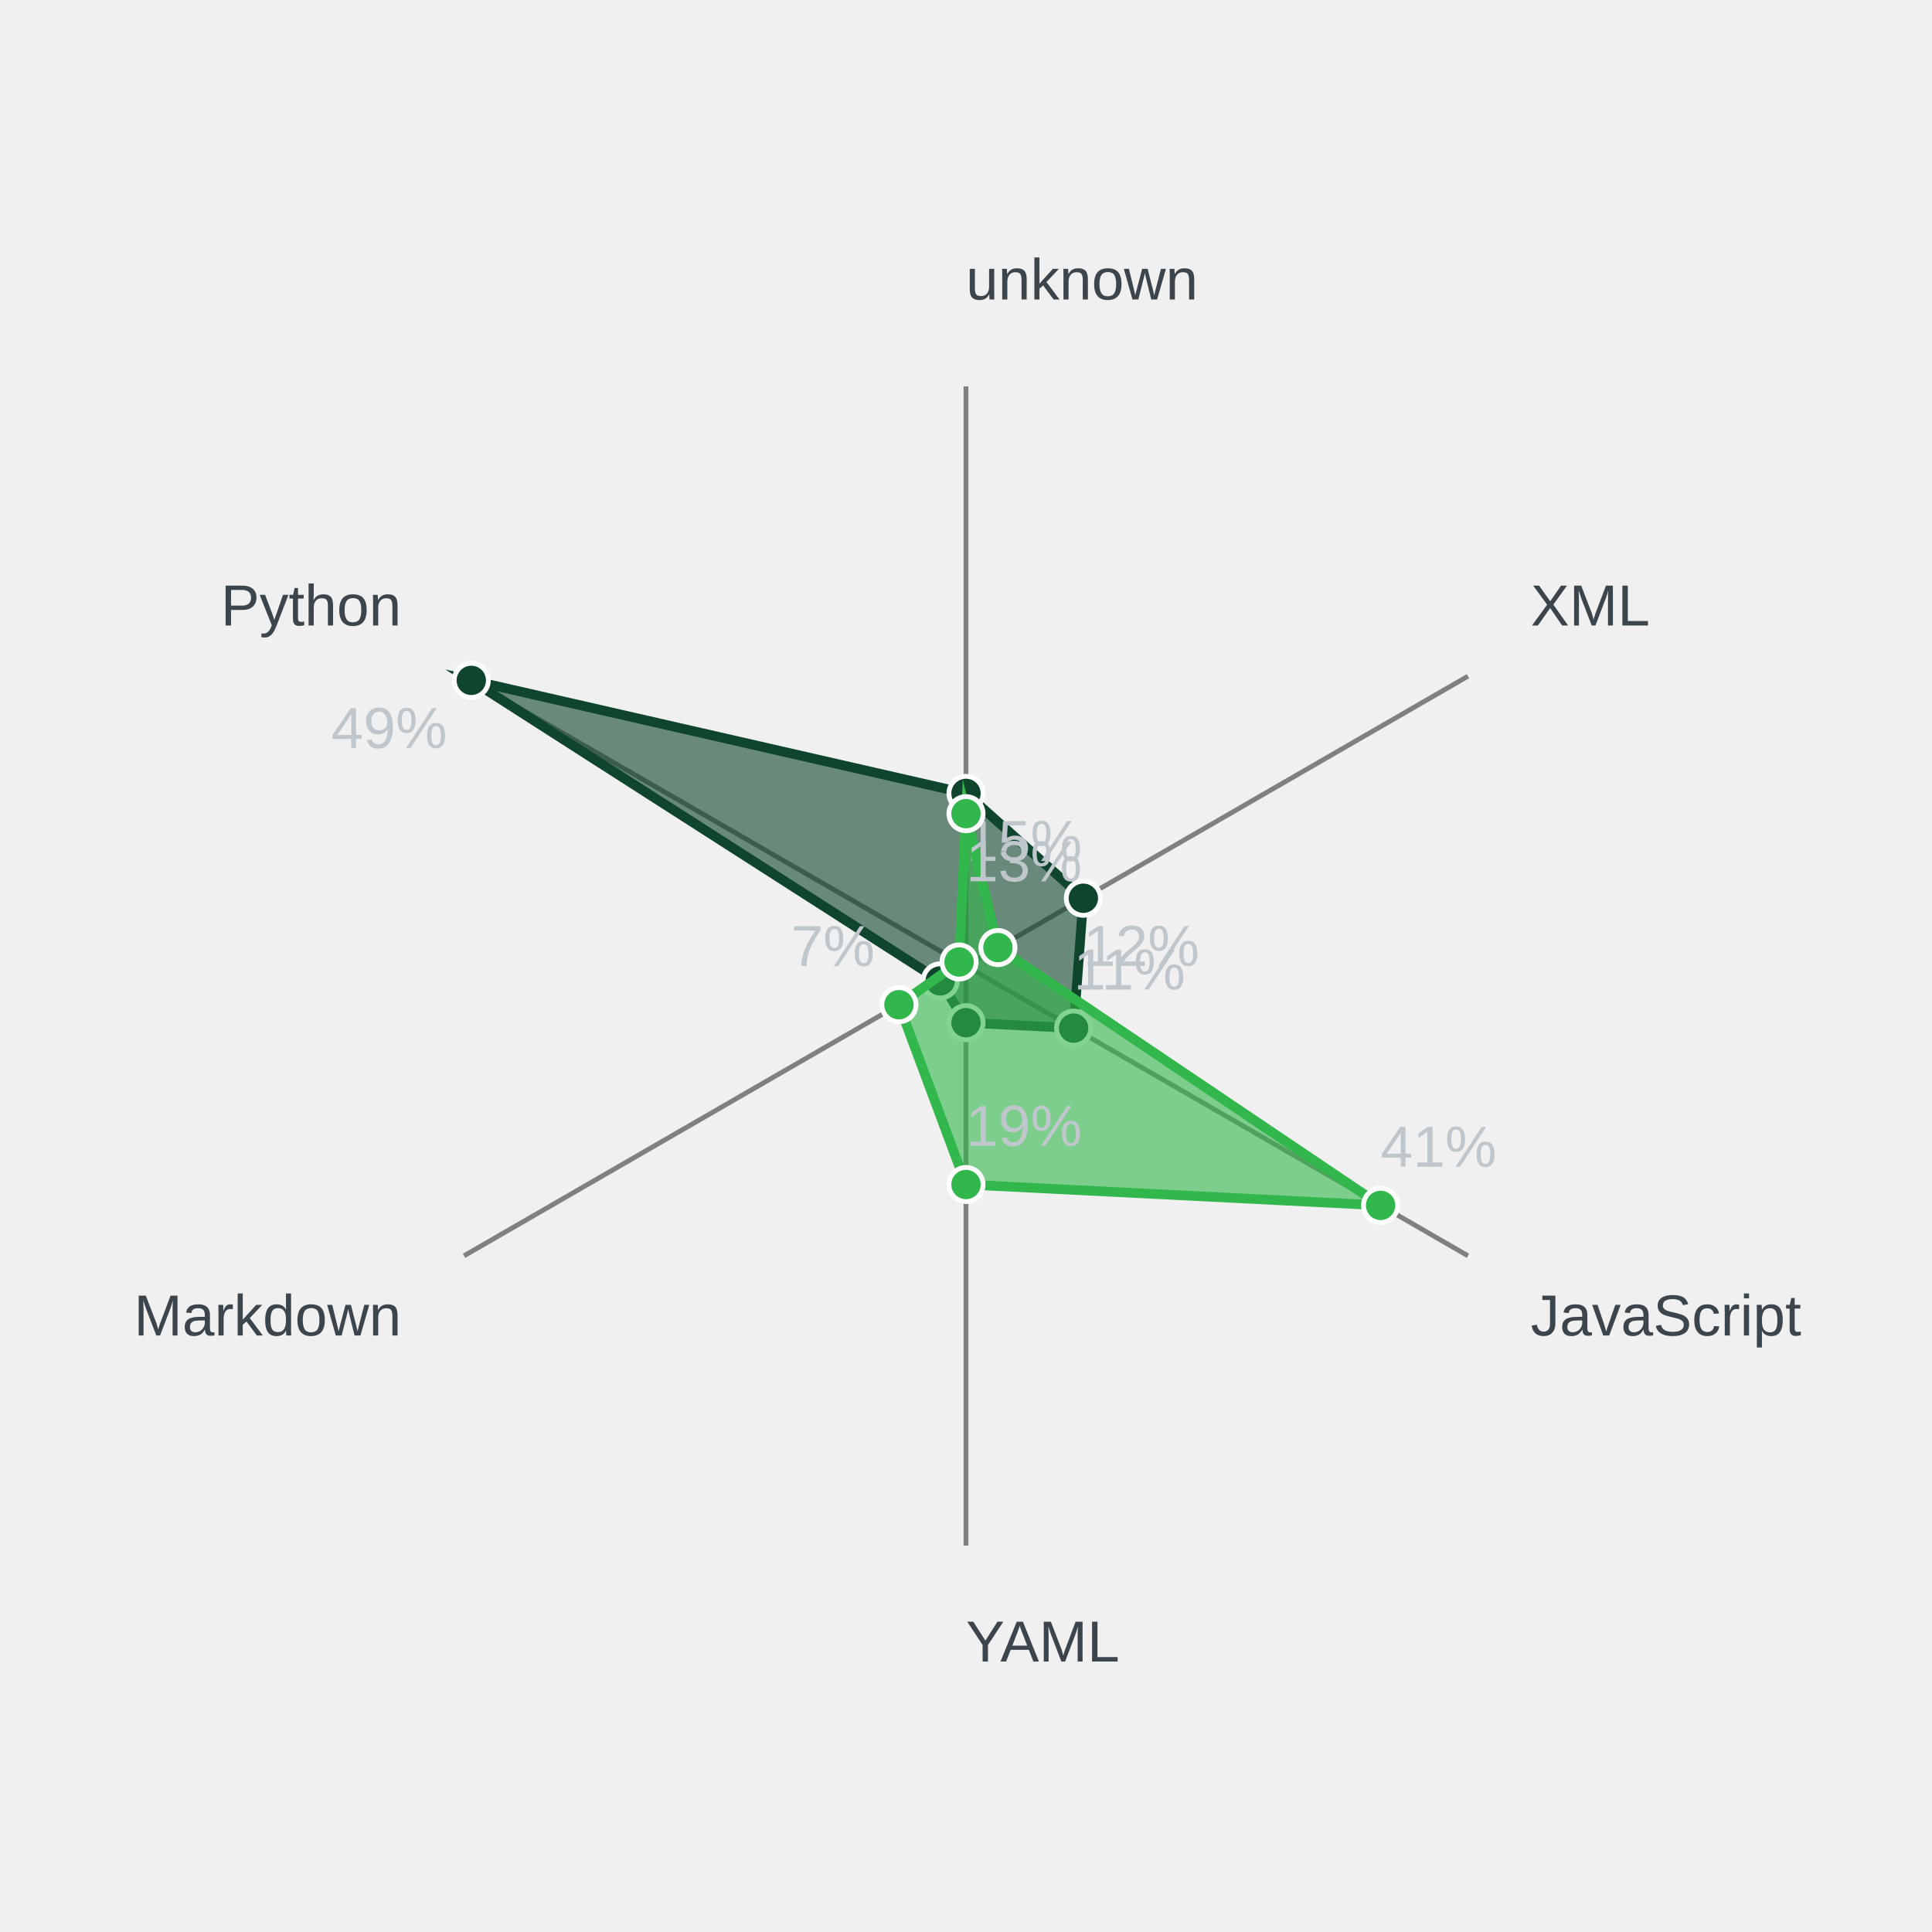
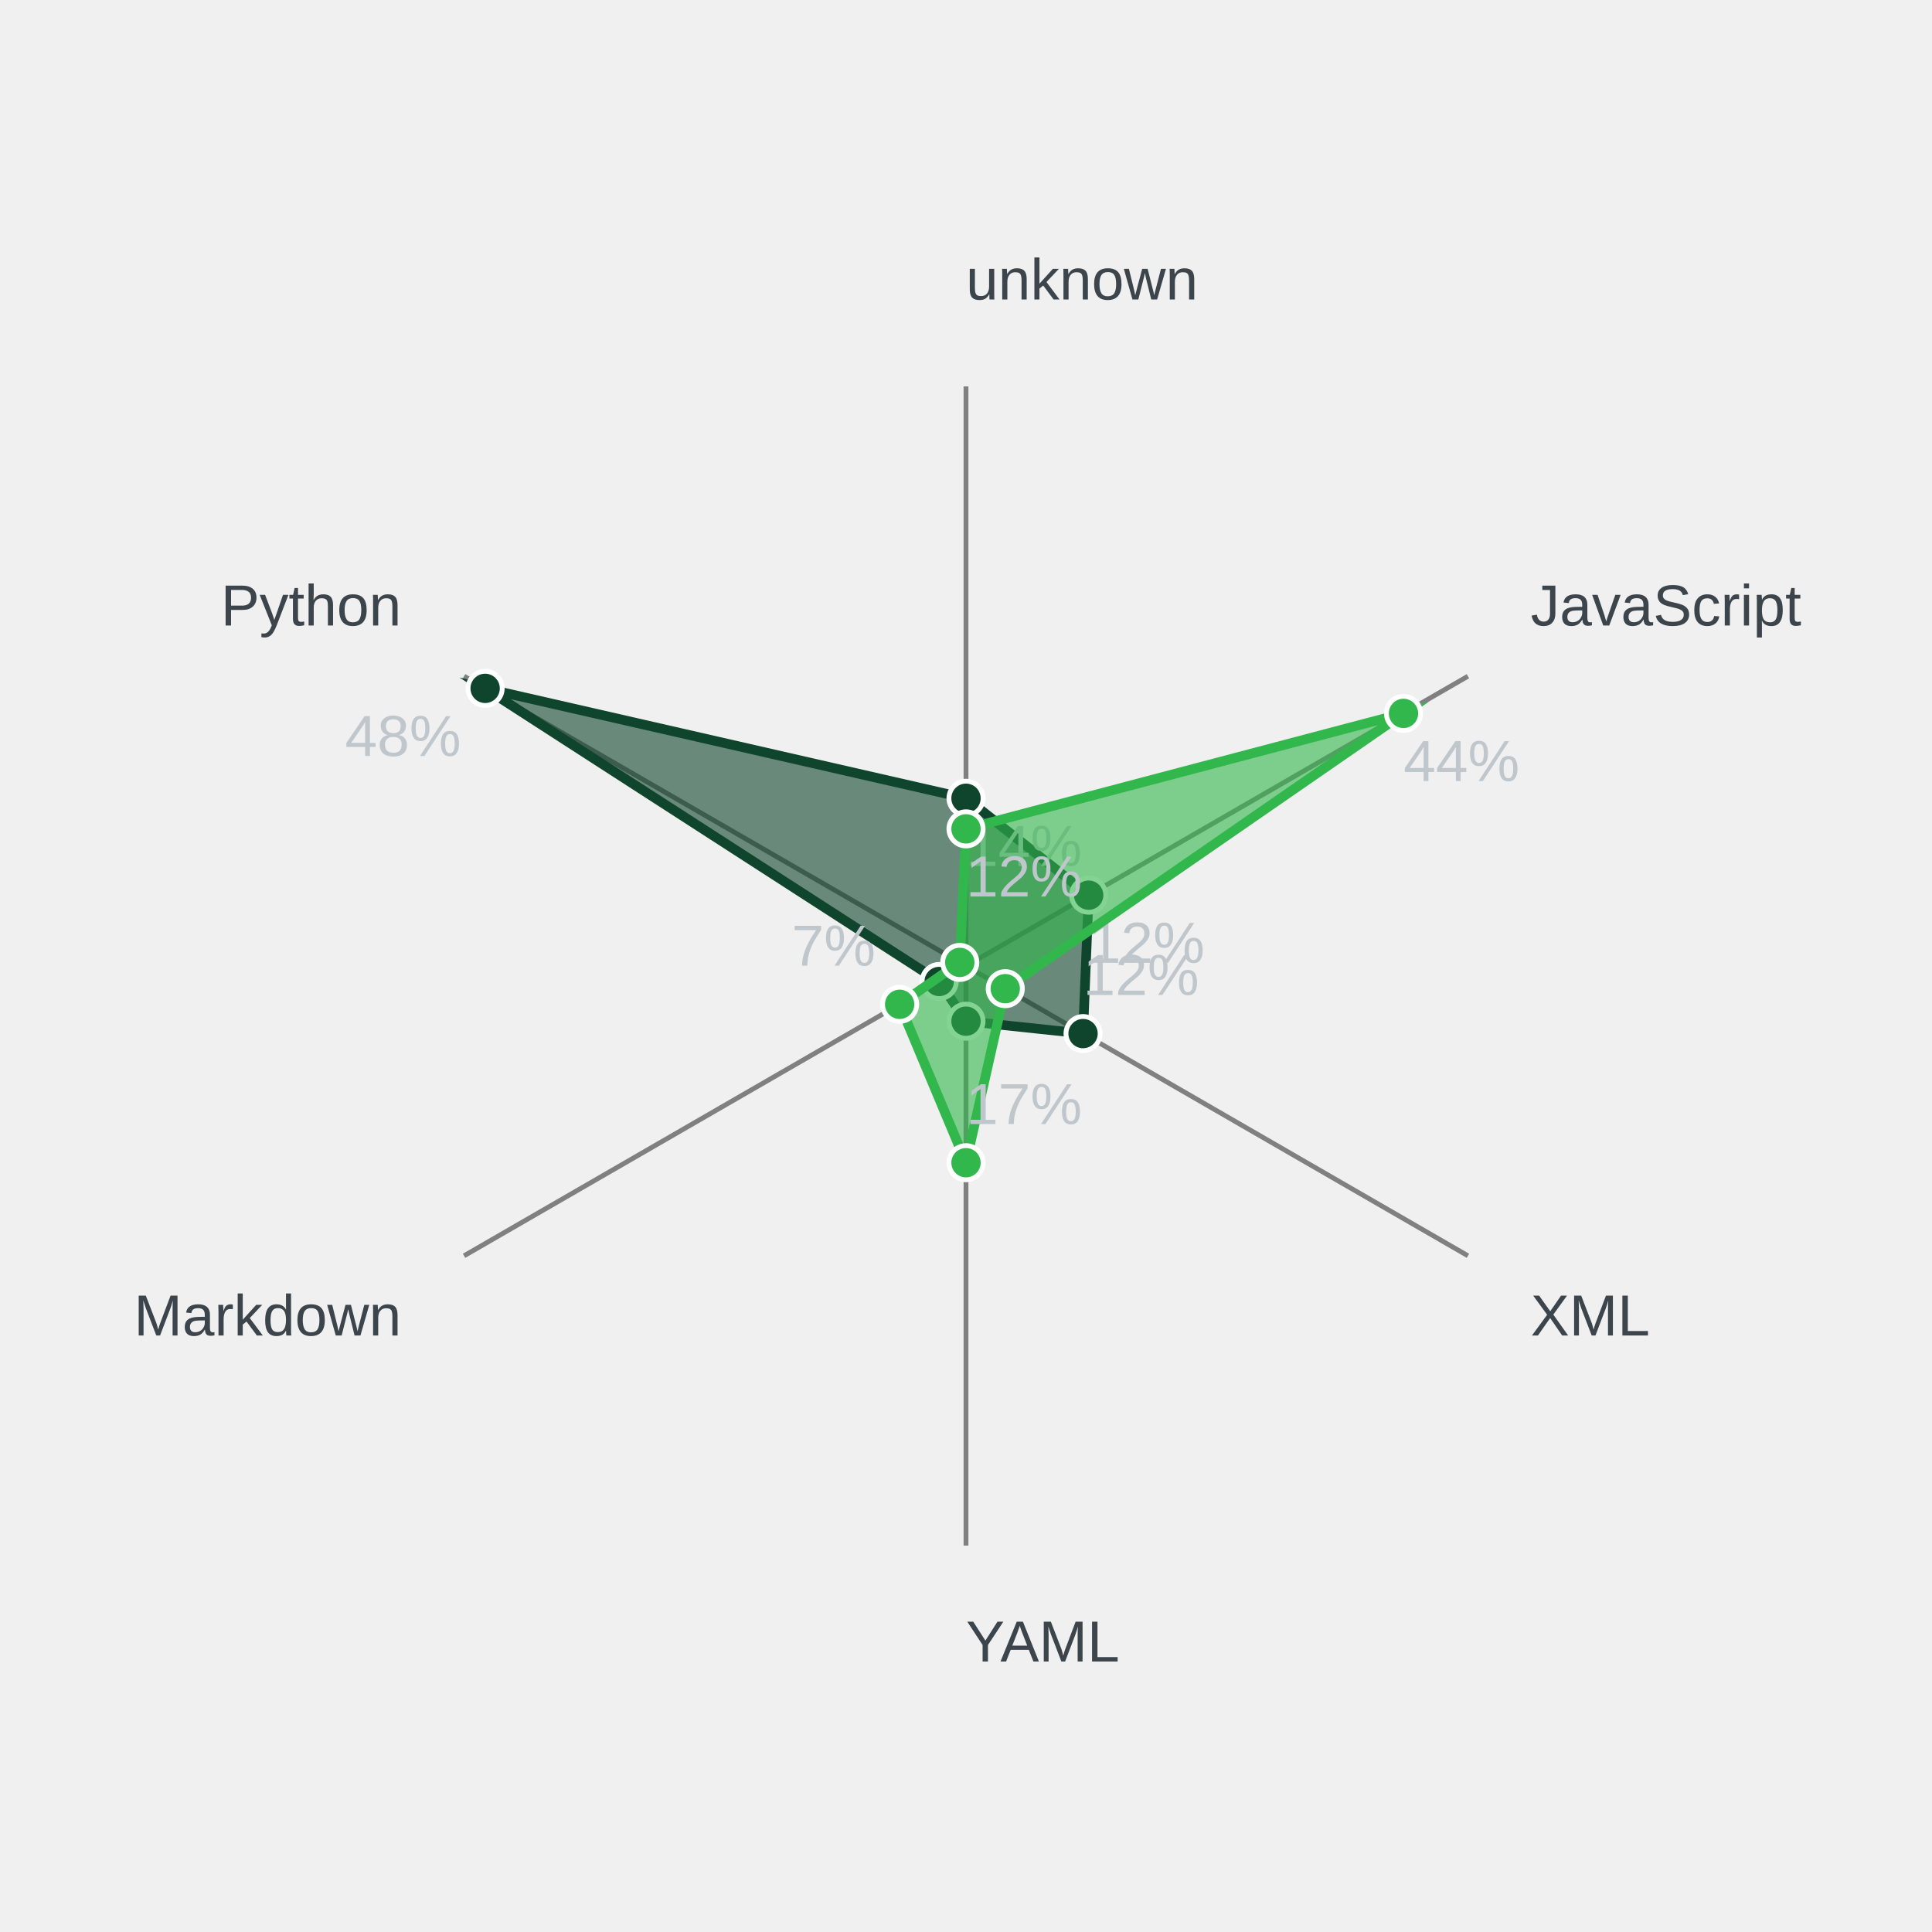
<svg xmlns="http://www.w3.org/2000/svg" version="1.1" class="marks" width="400" height="400" viewBox="0 0 400 400">
  <g fill="none" stroke-miterlimit="10" transform="translate(80,80)">
    <g class="mark-group role-frame root" role="graphics-object" aria-roledescription="group mark container">
      <g transform="translate(120,120)">
        <path class="background" aria-hidden="true" d="M0,0h240v240h-240Z" />
        <g>
          <g class="mark-rule role-mark radial-grid" role="graphics-symbol" aria-roledescription="rule mark container">
            <line transform="translate(0,0)" x2="-103.923" y2="-60" stroke="gray" stroke-width="1" />
            <line transform="translate(0,0)" x2="3.399323338588788e-14" y2="-120" stroke="gray" stroke-width="1" />
            <line transform="translate(0,0)" x2="103.923" y2="-60" stroke="gray" stroke-width="1" />
            <line transform="translate(0,0)" x2="103.923" y2="60" stroke="gray" stroke-width="1" />
            <line transform="translate(0,0)" x2="7.34788079488412e-15" y2="120" stroke="gray" stroke-width="1" />
            <line transform="translate(0,0)" x2="-103.923" y2="60" stroke="gray" stroke-width="1" />
          </g>
          <g class="mark-group role-scope categories" role="graphics-object" aria-roledescription="group mark container">
            <g transform="translate(0,0)">
              <path class="background" aria-hidden="true" d="M0,0h0v0h0Z" />
              <g>
                <g class="mark-line role-mark category-line" role="graphics-symbol" aria-roledescription="line mark container">
-                   <path d="M-102.427,-59.136L0,-35.736L24.297,-14.028L22.281,12.864L0,11.736L-5.342,3.084Z" fill="#0f452d" fill-opacity="0.6" stroke="#0f452d" stroke-width="2" />
+                   <path d="M-99.558,-57.48L0,-34.728L25.399,-14.664L24.235,13.992L0,11.424L-5.549,3.204Z" fill="#0f452d" fill-opacity="0.6" stroke="#0f452d" stroke-width="2" />
                </g>
                <g class="mark-symbol role-mark category-point" role="graphics-symbol" aria-roledescription="symbol mark container">
-                   <path transform="translate(-102.4266,-59.136)" d="M3.536,0A3.536,3.536,0,1,1,-3.536,0A3.536,3.536,0,1,1,3.536,0" fill="#0f452d" stroke="white" stroke-width="1" />
-                   <path transform="translate(1.0123184902317411e-14,-35.736)" d="M3.536,0A3.536,3.536,0,1,1,-3.536,0A3.536,3.536,0,1,1,3.536,0" fill="#0f452d" stroke="white" stroke-width="1" />
-                   <path transform="translate(24.29721,-14.028)" d="M3.536,0A3.536,3.536,0,1,1,-3.536,0A3.536,3.536,0,1,1,3.536,0" fill="#0f452d" stroke="white" stroke-width="1" />
-                   <path transform="translate(22.2811,12.864)" d="M3.536,0A3.536,3.536,0,1,1,-3.536,0A3.536,3.536,0,1,1,3.536,0" fill="#0f452d" stroke="white" stroke-width="1" />
-                   <path transform="translate(7.186227417396669e-16,11.736)" d="M3.536,0A3.536,3.536,0,1,1,-3.536,0A3.536,3.536,0,1,1,3.536,0" fill="#0f452d" stroke="white" stroke-width="1" />
-                   <path transform="translate(-5.341645,3.084)" d="M3.536,0A3.536,3.536,0,1,1,-3.536,0A3.536,3.536,0,1,1,3.536,0" fill="#0f452d" stroke="white" stroke-width="1" />
+                   <path transform="translate(-99.55828,-57.48)" d="M3.536,0A3.536,3.536,0,1,1,-3.536,0A3.536,3.536,0,1,1,3.536,0" fill="#0f452d" stroke="white" stroke-width="1" />
+                   <path transform="translate(9.837641741875953e-15,-34.728)" d="M3.536,0A3.536,3.536,0,1,1,-3.536,0A3.536,3.536,0,1,1,3.536,0" fill="#0f452d" stroke="white" stroke-width="1" />
+                   <path transform="translate(25.39879,-14.664)" d="M3.536,0A3.536,3.536,0,1,1,-3.536,0A3.536,3.536,0,1,1,3.536,0" fill="#0f452d" stroke="white" stroke-width="1" />
+                   <path transform="translate(24.23485,13.992)" d="M3.536,0A3.536,3.536,0,1,1,-3.536,0A3.536,3.536,0,1,1,3.536,0" fill="#0f452d" stroke="white" stroke-width="1" />
+                   <path transform="translate(6.995182516729681e-16,11.424)" d="M3.536,0A3.536,3.536,0,1,1,-3.536,0A3.536,3.536,0,1,1,3.536,0" fill="#0f452d" stroke="white" stroke-width="1" />
+                   <path transform="translate(-5.549491,3.204)" d="M3.536,0A3.536,3.536,0,1,1,-3.536,0A3.536,3.536,0,1,1,3.536,0" fill="#0f452d" stroke="white" stroke-width="1" />
                </g>
                <g class="mark-text role-mark value-text" role="graphics-object" aria-roledescription="text mark container">
-                   <text text-anchor="end" transform="translate(-107.4266,-45.136)" font-family="Arial, sans-serif" font-size="12px" fill="#bfc6cc">49%</text>
-                   <text text-anchor="start" transform="translate(1.0123184902317411e-14,-21.736)" font-family="Arial, sans-serif" font-size="12px" fill="#bfc6cc">15%</text>
-                   <text text-anchor="start" transform="translate(24.29721,-0.028)" font-family="Arial, sans-serif" font-size="12px" fill="#bfc6cc">12%</text>
-                   <text text-anchor="start" transform="translate(22.2811,4.864)" font-family="Arial, sans-serif" font-size="12px" fill="#bfc6cc">11%</text>
-                   <text text-anchor="start" transform="translate(7.186227417396669e-16,3.736)" font-family="Arial, sans-serif" font-size="12px" fill="#bfc6cc" />
-                   <text text-anchor="end" transform="translate(-10.34164,-4.916)" font-family="Arial, sans-serif" font-size="12px" fill="#bfc6cc" />
+                   <text text-anchor="end" transform="translate(-104.5583,-43.48)" font-family="Arial, sans-serif" font-size="12px" fill="#bfc6cc">48%</text>
+                   <text text-anchor="start" transform="translate(9.837641741875953e-15,-20.728)" font-family="Arial, sans-serif" font-size="12px" fill="#bfc6cc">14%</text>
+                   <text text-anchor="start" transform="translate(25.39879,-0.664)" font-family="Arial, sans-serif" font-size="12px" fill="#bfc6cc">12%</text>
+                   <text text-anchor="start" transform="translate(24.23485,5.992)" font-family="Arial, sans-serif" font-size="12px" fill="#bfc6cc">12%</text>
+                   <text text-anchor="start" transform="translate(6.995182516729681e-16,3.424)" font-family="Arial, sans-serif" font-size="12px" fill="#bfc6cc" />
+                   <text text-anchor="end" transform="translate(-10.54949,-4.796)" font-family="Arial, sans-serif" font-size="12px" fill="#bfc6cc" />
                </g>
              </g>
              <path class="foreground" aria-hidden="true" d="" display="none" />
            </g>
            <g transform="translate(0,0)">
              <path class="background" aria-hidden="true" d="M0,0h0v0h0Z" />
              <g>
                <g class="mark-line role-mark category-line" role="graphics-symbol" aria-roledescription="line mark container">
-                   <path d="M-1.434,-0.828L0,-31.536L6.61,-3.816L85.84,49.56L0,45.24L-13.884,8.016Z" fill="#31b74c" fill-opacity="0.6" stroke="#31b74c" stroke-width="2" />
+                   <path d="M-1.289,-0.744L0,-28.392L90.579,-52.296L8.127,4.692L0,40.728L-13.739,7.932Z" fill="#31b74c" fill-opacity="0.6" stroke="#31b74c" stroke-width="2" />
                </g>
                <g class="mark-symbol role-mark category-point" role="graphics-symbol" aria-roledescription="symbol mark container">
-                   <path transform="translate(-1.434138,-0.828)" d="M3.536,0A3.536,3.536,0,1,1,-3.536,0A3.536,3.536,0,1,1,3.536,0" fill="#31b74c" stroke="white" stroke-width="1" />
-                   <path transform="translate(8.933421733811336e-15,-31.536)" d="M3.536,0A3.536,3.536,0,1,1,-3.536,0A3.536,3.536,0,1,1,3.536,0" fill="#31b74c" stroke="white" stroke-width="1" />
-                   <path transform="translate(6.609506,-3.816)" d="M3.536,0A3.536,3.536,0,1,1,-3.536,0A3.536,3.536,0,1,1,3.536,0" fill="#31b74c" stroke="white" stroke-width="1" />
-                   <path transform="translate(85.84044,49.56)" d="M3.536,0A3.536,3.536,0,1,1,-3.536,0A3.536,3.536,0,1,1,3.536,0" fill="#31b74c" stroke="white" stroke-width="1" />
-                   <path transform="translate(2.770151059671313e-15,45.24)" d="M3.536,0A3.536,3.536,0,1,1,-3.536,0A3.536,3.536,0,1,1,3.536,0" fill="#31b74c" stroke="white" stroke-width="1" />
-                   <path transform="translate(-13.88412,8.016)" d="M3.536,0A3.536,3.536,0,1,1,-3.536,0A3.536,3.536,0,1,1,3.536,0" fill="#31b74c" stroke="white" stroke-width="1" />
+                   <path transform="translate(-1.288646,-0.744)" d="M3.536,0A3.536,3.536,0,1,1,-3.536,0A3.536,3.536,0,1,1,3.536,0" fill="#31b74c" stroke="white" stroke-width="1" />
+                   <path transform="translate(8.042799019101072e-15,-28.392)" d="M3.536,0A3.536,3.536,0,1,1,-3.536,0A3.536,3.536,0,1,1,3.536,0" fill="#31b74c" stroke="white" stroke-width="1" />
+                   <path transform="translate(90.57933,-52.296)" d="M3.536,0A3.536,3.536,0,1,1,-3.536,0A3.536,3.536,0,1,1,3.536,0" fill="#31b74c" stroke="white" stroke-width="1" />
+                   <path transform="translate(8.126782,4.692)" d="M3.536,0A3.536,3.536,0,1,1,-3.536,0A3.536,3.536,0,1,1,3.536,0" fill="#31b74c" stroke="white" stroke-width="1" />
+                   <path transform="translate(2.4938707417836696e-15,40.728)" d="M3.536,0A3.536,3.536,0,1,1,-3.536,0A3.536,3.536,0,1,1,3.536,0" fill="#31b74c" stroke="white" stroke-width="1" />
+                   <path transform="translate(-13.73863,7.932)" d="M3.536,0A3.536,3.536,0,1,1,-3.536,0A3.536,3.536,0,1,1,3.536,0" fill="#31b74c" stroke="white" stroke-width="1" />
                </g>
                <g class="mark-text role-mark value-text" role="graphics-object" aria-roledescription="text mark container">
-                   <text text-anchor="end" transform="translate(-6.434138,13.172)" font-family="Arial, sans-serif" font-size="12px" fill="#bfc6cc" />
-                   <text text-anchor="start" transform="translate(8.933421733811336e-15,-17.536)" font-family="Arial, sans-serif" font-size="12px" fill="#bfc6cc">13%</text>
-                   <text text-anchor="start" transform="translate(6.609506,10.184)" font-family="Arial, sans-serif" font-size="12px" fill="#bfc6cc" />
-                   <text text-anchor="start" transform="translate(85.84044,41.56)" font-family="Arial, sans-serif" font-size="12px" fill="#bfc6cc">41%</text>
-                   <text text-anchor="start" transform="translate(2.770151059671313e-15,37.24)" font-family="Arial, sans-serif" font-size="12px" fill="#bfc6cc">19%</text>
-                   <text text-anchor="end" transform="translate(-18.88412,0.016)" font-family="Arial, sans-serif" font-size="12px" fill="#bfc6cc">7%</text>
+                   <text text-anchor="end" transform="translate(-6.288646,13.256)" font-family="Arial, sans-serif" font-size="12px" fill="#bfc6cc" />
+                   <text text-anchor="start" transform="translate(8.042799019101072e-15,-14.392)" font-family="Arial, sans-serif" font-size="12px" fill="#bfc6cc">12%</text>
+                   <text text-anchor="start" transform="translate(90.57933,-38.296)" font-family="Arial, sans-serif" font-size="12px" fill="#bfc6cc">44%</text>
+                   <text text-anchor="start" transform="translate(8.126782,-3.308)" font-family="Arial, sans-serif" font-size="12px" fill="#bfc6cc" />
+                   <text text-anchor="start" transform="translate(2.4938707417836696e-15,32.728)" font-family="Arial, sans-serif" font-size="12px" fill="#bfc6cc">17%</text>
+                   <text text-anchor="end" transform="translate(-18.73863,-0.068)" font-family="Arial, sans-serif" font-size="12px" fill="#bfc6cc">7%</text>
                </g>
              </g>
              <path class="foreground" aria-hidden="true" d="" display="none" />
            </g>
          </g>
          <g class="mark-text role-mark key-label" role="graphics-object" aria-roledescription="text mark container">
            <text text-anchor="end" transform="translate(-116.9134,-70.5)" font-family="Arial, sans-serif" font-size="12px" fill="#3c444c">Python</text>
            <text text-anchor="start" transform="translate(3.824238755912386e-14,-138)" font-family="Arial, sans-serif" font-size="12px" fill="#3c444c">unknown</text>
-             <text text-anchor="start" transform="translate(116.9134,-70.5)" font-family="Arial, sans-serif" font-size="12px" fill="#3c444c">XML</text>
-             <text text-anchor="start" transform="translate(116.9134,76.5)" font-family="Arial, sans-serif" font-size="12px" fill="#3c444c">JavaScript</text>
+             <text text-anchor="start" transform="translate(116.9134,-70.5)" font-family="Arial, sans-serif" font-size="12px" fill="#3c444c">JavaScript</text>
+             <text text-anchor="start" transform="translate(116.9134,76.5)" font-family="Arial, sans-serif" font-size="12px" fill="#3c444c">XML</text>
            <text text-anchor="start" transform="translate(8.266365894244634e-15,144)" font-family="Arial, sans-serif" font-size="12px" fill="#3c444c">YAML</text>
            <text text-anchor="end" transform="translate(-116.9134,76.5)" font-family="Arial, sans-serif" font-size="12px" fill="#3c444c">Markdown</text>
          </g>
        </g>
        <path class="foreground" aria-hidden="true" d="" display="none" />
      </g>
    </g>
  </g>
</svg>
